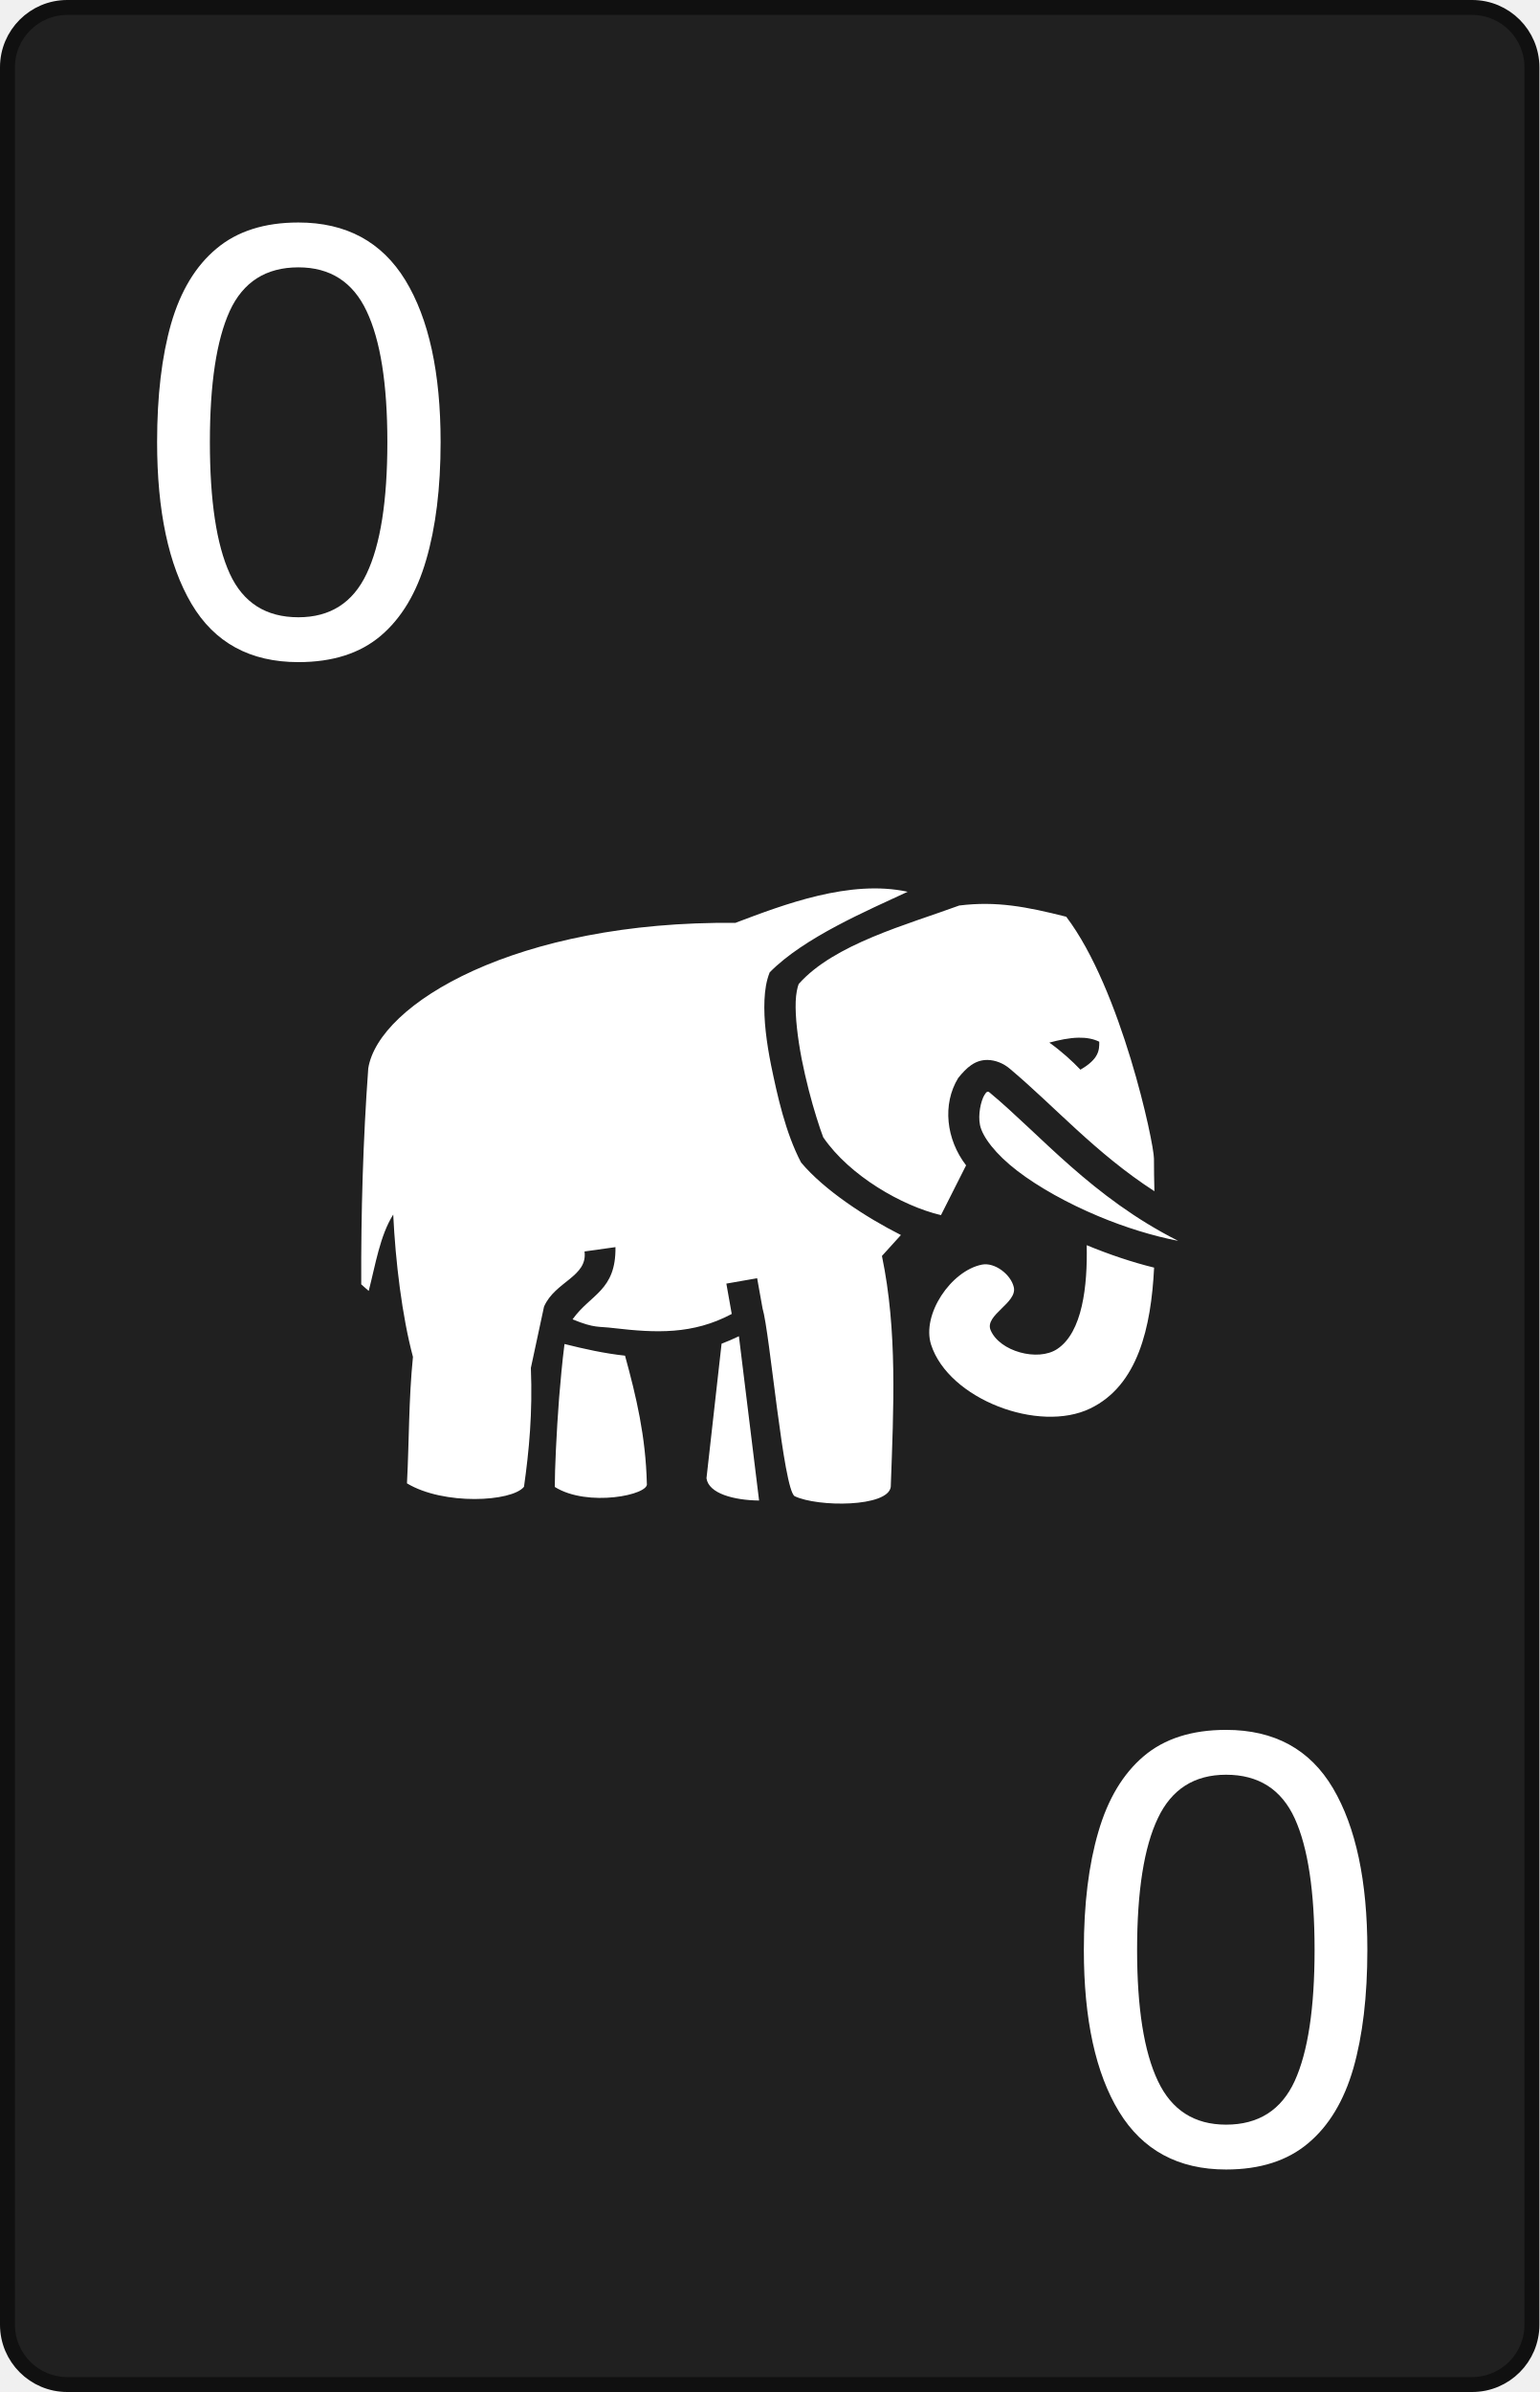
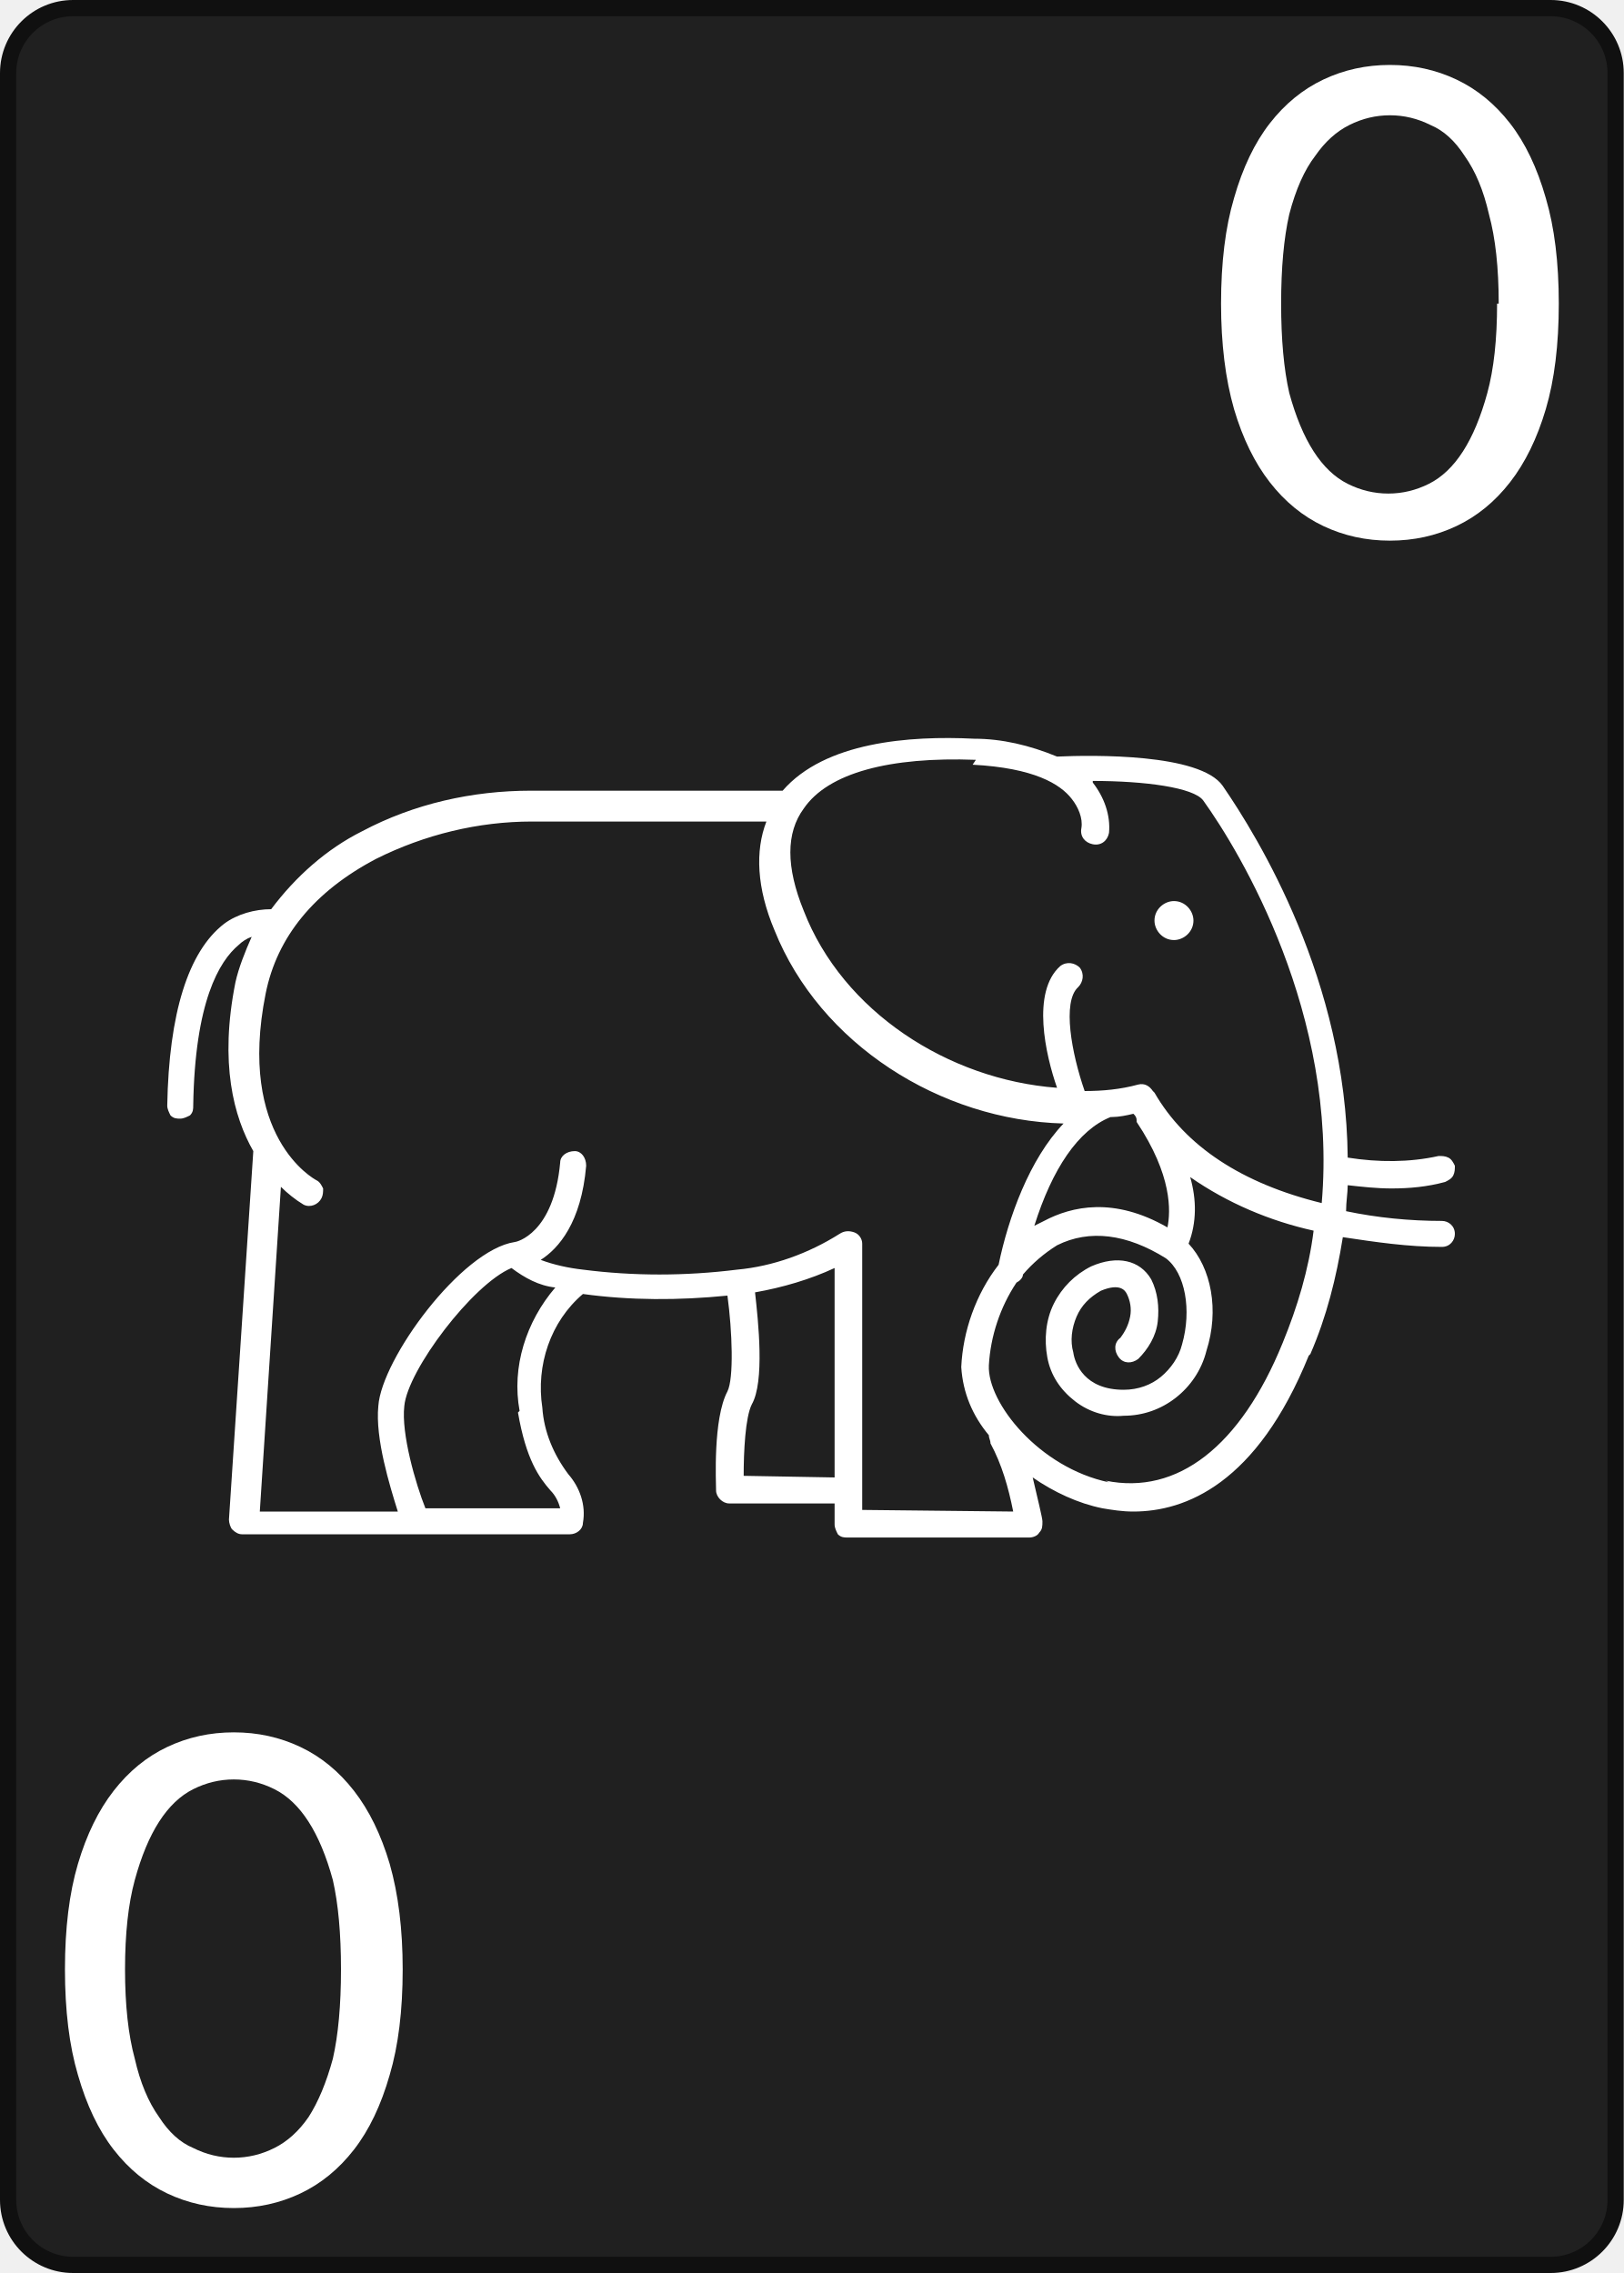
- <svg xmlns="http://www.w3.org/2000/svg" width="103px" height="160px" viewbox="0 0 103 160">
-   <rect x="0.5" y="0.5" width="102px" height="159px" rx="4px" ry="4px" style="fill:#202020;stroke-width:1px;stroke:#101010" />
-   <g transform="translate(20,30)">
-     <text text-anchor="middle" style="dominant-baseline:middle;font:40px sans-serif;fill:#ffffff">0</text>
+ <svg xmlns="http://www.w3.org/2000/svg" width="100px" height="140px" viewbox="0 0 100 140">
+   <rect x="0.5" y="0.5" width="99px" height="139px" rx="4px" ry="4px" style="fill:#202020;stroke-width:1px;stroke:#101010" />
+   <g id="elephant">
+     <path style="fill:#ffffff;stroke:none" d="m 73.5,56.7 c 0,0.7 -0.6,1.2 -1.2,1.2 -0.7,0 -1.2,-0.6 -1.2,-1.2 0,-0.7 0.6,-1.2 1.2,-1.2 0.7,0 1.2,0.6 1.2,1.2" />
+     <path style="fill:#ffffff;stroke:none" d="m 80.7,83.4 c 1.0,-2.3 1.6,-4.7 2.0,-7.2 2.0,0.3 4.0,0.6 6.1,0.6 0.5,0 0.8,-0.4 0.8,-0.8 0,-0.5 -0.4,-0.8 -0.8,-0.8 -2.0,0 -4.0,-0.2 -5.9,-0.6 0,-0.6 0.1,-1.1 0.1,-1.6 0.9,0.1 1.8,0.2 2.7,0.2 1.1,0 2.2,-0.1 3.3,-0.4 0.2,-0.1 0.4,-0.2 0.5,-0.4 0.1,-0.2 0.1,-0.4 0.1,-0.6 -0.1,-0.2 -0.2,-0.4 -0.4,-0.5 -0.2,-0.1 -0.4,-0.1 -0.6,-0.1 -1.8,0.4 -3.7,0.4 -5.6,0.1 C 82.9,60.4 77.5,51.6 75.3,48.4 73.9,46.4 67.3,46.5 65.1,46.6 63.4,45.9 61.7,45.5 60.0,45.5 56.0,45.3 50.8,45.7 48.2,48.7 H 32.7 c -3.6,0 -7.2,0.8 -10.4,2.5 -2.2,1.1 -4.1,2.8 -5.6,4.8 -1.0,0 -2.1,0.3 -2.9,0.9 -2.2,1.7 -3.4,5.5 -3.5,11.2 0,0.2 0.1,0.4 0.2,0.6 0.2,0.2 0.4,0.2 0.6,0.2 0.2,0 0.4,-0.1 0.6,-0.2 0.2,-0.2 0.2,-0.4 0.2,-0.6 0.1,-6.4 1.6,-8.9 2.8,-9.9 0.2,-0.2 0.5,-0.4 0.8,-0.5 -0.4,0.9 -0.8,1.9 -1.0,2.8 -1.0,5.0 -0.1,8.3 1.1,10.4 l -1.5,22.7 c 0,0.2 0.1,0.5 0.2,0.6 0.2,0.2 0.4,0.3 0.6,0.3 h 20.2 c 0.4,0 0.8,-0.3 0.8,-0.7 0.2,-1.1 -0.2,-2.2 -0.9,-3.0 -0.9,-1.2 -1.5,-2.6 -1.6,-4.1 -0.4,-2.6 0.5,-5.3 2.5,-7.0 2.9,0.4 5.9,0.4 8.9,0.1 0.3,2.2 0.4,5.1 0,5.9 -0.9,1.7 -0.7,5.6 -0.7,6.1 h 0 c 0,0.4 0.4,0.8 0.8,0.8 h 6.5 v 1.3 c 0,0.2 0.1,0.4 0.2,0.6 0.2,0.2 0.4,0.2 0.6,0.2 h 11.2 c 0.2,0 0.5,-0.1 0.6,-0.3 0.2,-0.2 0.2,-0.4 0.2,-0.7 0,-0.2 -0.3,-1.4 -0.6,-2.7 1.3,0.9 2.8,1.6 4.3,1.9 0.6,0.1 1.2,0.2 1.9,0.2 3.2,0 7.6,-1.7 10.8,-9.6 z M 59.9,47.1 c 3.8,0.2 5.4,1.2 6.1,2.1 0.4,0.5 0.7,1.2 0.6,1.8 -0.1,0.5 0.2,0.9 0.7,1.0 0.5,0.1 0.9,-0.2 1.0,-0.7 0.1,-1.1 -0.3,-2.2 -1.0,-3.1 l 0,-0.1 c 3.2,0 6.2,0.4 6.8,1.2 2.3,3.2 8.3,13.2 7.3,24.8 -4.9,-1.2 -8.4,-3.5 -10.3,-6.8 l -0.1,-0.1 v 0 c -0.2,-0.3 -0.5,-0.5 -0.9,-0.4 -1.1,0.3 -2.2,0.4 -3.3,0.4 -0.8,-2.3 -1.4,-5.5 -0.4,-6.4 v 0 c 0.3,-0.3 0.4,-0.8 0.1,-1.2 -0.3,-0.3 -0.8,-0.4 -1.2,-0.1 -1.8,1.6 -0.9,5.5 -0.2,7.5 -6.7,-0.5 -13.2,-4.7 -15.6,-10.9 -1.1,-2.7 -1.1,-4.8 0,-6.3 1.5,-2.2 5.3,-3.2 10.6,-3.0 z m 8.6,21.7 c 0.4,0 0.9,-0.1 1.3,-0.2 0.1,0.1 0.2,0.2 0.2,0.4 v 0 c 0,0 0,0.1 0,0.1 2.2,3.3 2.1,5.5 1.9,6.5 -3.3,-1.9 -5.9,-1.3 -7.6,-0.4 -0.2,0.1 -0.4,0.2 -0.6,0.3 1.1,-3.5 2.7,-5.9 4.7,-6.7 z M 31.9,87.0 c 0.5,2.9 1.3,4.0 2.0,4.8 v 0 c 0.3,0.3 0.5,0.7 0.6,1.1 h -8.3 c -0.6,-1.5 -1.5,-4.6 -1.3,-6.3 0.2,-2.2 4.2,-7.5 6.6,-8.5 h 0 c 0.8,0.6 1.7,1.1 2.7,1.2 -1.8,2.1 -2.7,4.9 -2.2,7.6 z m 13.9,3.9 c 0,-1.5 0.1,-3.6 0.5,-4.4 0.8,-1.4 0.4,-5.1 0.2,-6.9 1.7,-0.3 3.4,-0.8 4.9,-1.5 v 12.9 z m 7.3,2.1 0,-16.4 c 0,-0.3 -0.2,-0.6 -0.5,-0.7 -0.3,-0.1 -0.6,-0.1 -0.9,0.1 -1.9,1.2 -4.1,2.0 -6.3,2.2 -3.2,0.4 -6.4,0.4 -9.5,0 -0.9,-0.1 -1.8,-0.3 -2.6,-0.6 1.1,-0.7 2.5,-2.3 2.8,-5.8 0,-0.5 -0.3,-0.9 -0.7,-0.9 -0.5,0 -0.9,0.3 -0.9,0.7 -0.4,4.4 -2.7,4.9 -2.8,4.9 -3.3,0.5 -8.2,7.2 -8.4,10.1 -0.2,2.0 0.7,4.9 1.2,6.5 h -8.5 l 1.3,-20.0 c 0.4,0.4 0.9,0.8 1.4,1.1 0.4,0.2 0.9,0 1.1,-0.4 0.1,-0.2 0.1,-0.4 0.1,-0.6 -0.1,-0.2 -0.2,-0.4 -0.4,-0.5 -0.2,-0.1 -4.9,-2.7 -3.14,-11.5 0.7,-3.5 3.0,-6.3 6.8,-8.3 h 0 c 3.0,-1.5 6.3,-2.3 9.6,-2.3 H 47.2 c -0.7,1.8 -0.6,4.1 0.5,6.7 2.8,7.0 10.2,11.7 17.8,11.9 -2.1,2.2 -3.4,5.8 -4.0,8.7 v 0 c -1.4,1.8 -2.2,4.1 -2.3,6.3 0.1,1.6 0.7,3.0 1.7,4.2 0,0.2 0.1,0.3 0.1,0.5 0.7,1.3 1.1,2.7 1.4,4.2 z m 15.2,-1.7 c -4.3,-0.9 -7.5,-4.9 -7.4,-7.2 l 0,0 c 0.1,-1.8 0.7,-3.6 1.7,-5.1 0.2,-0.1 0.4,-0.3 0.4,-0.5 0.6,-0.7 1.3,-1.3 2.1,-1.8 2.0,-1.0 4.3,-0.7 6.7,0.8 1.2,0.9 1.6,3.2 1.0,5.3 h 0 c -0.2,0.8 -0.7,1.5 -1.3,2.0 -0.6,0.5 -1.4,0.8 -2.3,0.8 -2.4,0 -3.0,-1.6 -3.1,-2.3 v 0 c -0.2,-0.7 -0.1,-1.5 0.2,-2.2 0.3,-0.7 0.8,-1.2 1.5,-1.6 1.2,-0.5 1.5,0 1.6,0.2 h 0 c 0.2,0.4 0.3,0.9 0.2,1.4 -0.1,0.5 -0.3,0.9 -0.6,1.3 -0.4,0.3 -0.4,0.8 -0.1,1.2 0.3,0.4 0.8,0.4 1.2,0.1 0.6,-0.6 1.1,-1.4 1.2,-2.3 0.1,-0.9 0,-1.8 -0.4,-2.6 -0.7,-1.2 -2.1,-1.5 -3.7,-0.8 v 0 c -1.0,0.5 -1.8,1.3 -2.3,2.3 -0.5,1.0 -0.6,2.2 -0.4,3.3 0.2,1.1 0.8,2.0 1.7,2.7 0.9,0.7 2.0,1.0 3.0,0.9 h 0 c 1.2,0 2.3,-0.4 3.2,-1.1 0.9,-0.7 1.6,-1.7 1.9,-2.9 0.8,-2.5 0.3,-5.1 -1.1,-6.6 0.5,-1.3 0.5,-2.7 0.1,-4.1 2.3,1.6 4.9,2.7 7.6,3.3 -0.3,2.4 -1.0,4.7 -1.9,6.9 -2.6,6.4 -6.5,9.4 -10.9,8.5 z" />
  </g>
-   <g transform="translate(82,130) rotate(180)">
-     <text text-anchor="middle" style="dominant-baseline:middle;font:40px sans-serif;fill:#ffffff">0</text>
-   </g>
-   <path style="fill:#ffffff;stroke:none" d="m 49.23,61.73 c -14.69,-0.15 -23.9,5.42 -24.59,9.73 -0.35,4.78 -0.49,9.7 -0.47,14.45 l 0.5,0.44 c 0.46,-1.78 0.75,-3.69 1.64,-5.11 0.15,3.15 0.59,6.79 1.32,9.52 -0.29,2.9 -0.25,5.57 -0.4,8.46 2.45,1.48 7.01,1.24 7.83,0.23 0.34,-2.4 0.58,-4.94 0.46,-7.95 l 0.88,-4.1 c 0.74,-1.69 2.93,-2 2.71,-3.69 l 2.07,-0.29 c 0.04,2.92 -1.67,3.14 -2.87,4.83 1.51,0.62 1.7,0.45 2.79,0.59 2.77,0.32 5.25,0.44 7.86,-0.95 l -0.36,-2.03 2.06,-0.36 0.36,2.01 c 0.49,1.63 1.39,12.11 2.15,12.57 1.56,0.74 6.24,0.74 6.43,-0.62 0.19,-5.31 0.45,-10.45 -0.59,-15.45 0.43,-0.48 0.85,-0.94 1.27,-1.4 -2.34,-1.18 -5.13,-3 -6.68,-4.85 -1.05,-2 -1.59,-4.49 -2.01,-6.52 -0.3,-1.5 -0.5,-3.02 -0.44,-4.35 0.03,-0.66 0.12,-1.28 0.35,-1.85 2.3,-2.34 6.56,-4.14 9.23,-5.39 -3.86,-0.84 -8.3,0.86 -11.5,2.07 z m 14.95,-1.16 c -3.45,1.27 -8.37,2.57 -10.74,5.25 -0.09,0.23 -0.18,0.65 -0.2,1.16 -0.04,1.03 0.13,2.45 0.4,3.86 0.28,1.41 0.65,2.82 0.99,3.9 0.17,0.54 0.32,1 0.45,1.33 1.76,2.58 5.29,4.6 7.88,5.21 l 1.68,-3.33 c -1.34,-1.74 -1.6,-4.09 -0.53,-5.84 0.57,-0.71 1.13,-1.22 1.97,-1.21 0.53,0.01 1.07,0.23 1.49,0.59 3,2.52 5.74,5.65 9.67,8.19 -0.02,-0.77 -0.03,-1.5 -0.03,-2.18 0,-1.05 -2.19,-11.34 -5.87,-16.18 -2.65,-0.67 -4.67,-1.06 -7.16,-0.75 z m 7.99,8.84 c 0.5,-0.01 0.98,0.07 1.38,0.27 0.01,0.57 -0.03,1.16 -1.26,1.87 -0.52,-0.55 -1.3,-1.26 -2.08,-1.81 0.63,-0.17 1.32,-0.32 1.96,-0.33 z m -6.29,3.81 c -0.26,0.42 -0.45,1.35 -0.31,2.03 0.16,0.79 1.05,1.96 2.5,3.07 1.45,1.11 3.39,2.18 5.42,3.03 1.81,0.76 3.68,1.33 5.34,1.65 -5.77,-2.91 -9.22,-7.1 -12.59,-9.9 -0.18,-0.18 -0.28,0 -0.36,0.13 z m 6.83,10.07 c 0.06,2.72 -0.28,5.83 -1.98,6.95 -1.29,0.85 -3.85,0.16 -4.45,-1.27 -0.42,-1.01 1.81,-1.82 1.55,-2.88 -0.2,-0.85 -1.28,-1.67 -2.13,-1.5 -2.07,0.41 -4.05,3.34 -3.4,5.36 1.18,3.64 7.21,5.93 10.65,4.26 3.19,-1.54 4.07,-5.42 4.27,-9.42 -1.47,-0.36 -3.01,-0.88 -4.51,-1.5 z m -23.27,6.09 a 15.01,15.01 0 0 1 -1.16,0.5 l -1.01,9 c 0.142,1.02 1.83,1.47 3.52,1.49 z m -11.67,0.52 c -0.16,1.24 -0.27,2.53 -0.36,3.59 -0.18,2.35 -0.29,4.82 -0.29,5.97 2.19,1.38 6.35,0.53 6.16,-0.23 -0.08,-3.16 -0.7,-5.78 -1.46,-8.55 -1.39,-0.15 -2.73,-0.45 -4.05,-0.78 z" />
+   <path id="number-top-right" style="fill:#ffffff;stroke:none" d="m 96.0,18.7 q 0,3.8 -0.8,6.5 -0.8,2.7 -2.2,4.5 -1.4,1.8 -3.3,2.7 -1.9,0.9 -4.1,0.9 -2.2,0 -4.1,-0.9 -1.9,-0.9 -3.3,-2.7 -1.4,-1.8 -2.2,-4.5 -0.8,-2.8 -0.8,-6.5 0,-3.8 0.8,-6.5 0.8,-2.8 2.2,-4.6 1.4,-1.8 3.3,-2.7 1.9,-0.9 4.1,-0.9 2.2,0 4.1,0.9 1.9,0.9 3.3,2.7 1.4,1.8 2.2,4.6 Q 96.0,14.9 96.0,18.7 Z m -3.7,0 q 0,-3.3 -0.6,-5.5 -0.5,-2.2 -1.5,-3.6 -0.9,-1.4 -2.1,-1.9 -1.2,-0.6 -2.5,-0.6 -1.3,0 -2.5,0.6 -1.2,0.6 -2.1,1.9 Q 80.0,10.9 79.4,13.2 q -0.5,2.2 -0.5,5.5 0,3.3 0.5,5.5 0.6,2.2 1.5,3.6 0.9,1.4 2.1,2.0 1.2,0.6 2.5,0.6 1.3,0 2.5,-0.6 1.2,-0.6 2.1,-2.0 0.9,-1.4 1.5,-3.6 0.6,-2.2 0.6,-5.5 z" />
+   <path id="number-bottom-left" style="fill:#ffffff;stroke:none" d="m 4.0,121.3 q 0,-3.8 0.8,-6.5 0.8,-2.7 2.2,-4.5 1.4,-1.8 3.3,-2.7 1.9,-0.9 4.1,-0.9 2.2,0 4.1,0.9 1.9,0.9 3.3,2.7 1.4,1.8 2.2,4.5 0.8,2.8 0.8,6.5 0,3.8 -0.8,6.5 -0.8,2.8 -2.2,4.6 -1.4,1.8 -3.3,2.7 -1.9,0.9 -4.1,0.9 -2.2,0 -4.1,-0.9 -1.9,-0.9 -3.3,-2.7 -1.4,-1.8 -2.2,-4.6 Q 4.0,125.1 4.0,121.3 Z m 3.7,0 q 0,3.3 0.6,5.5 0.5,2.2 1.5,3.6 0.9,1.4 2.1,1.9 1.2,0.6 2.5,0.6 1.3,0 2.5,-0.6 1.2,-0.6 2.1,-1.9 0.9,-1.4 1.5,-3.6 0.5,-2.2 0.5,-5.5 0,-3.3 -0.5,-5.5 -0.6,-2.2 -1.5,-3.6 -0.9,-1.4 -2.1,-2.0 -1.2,-0.6 -2.5,-0.6 -1.3,0 -2.5,0.6 -1.2,0.6 -2.1,2.0 -0.9,1.4 -1.5,3.6 -0.6,2.2 -0.6,5.5 z" />
</svg>
